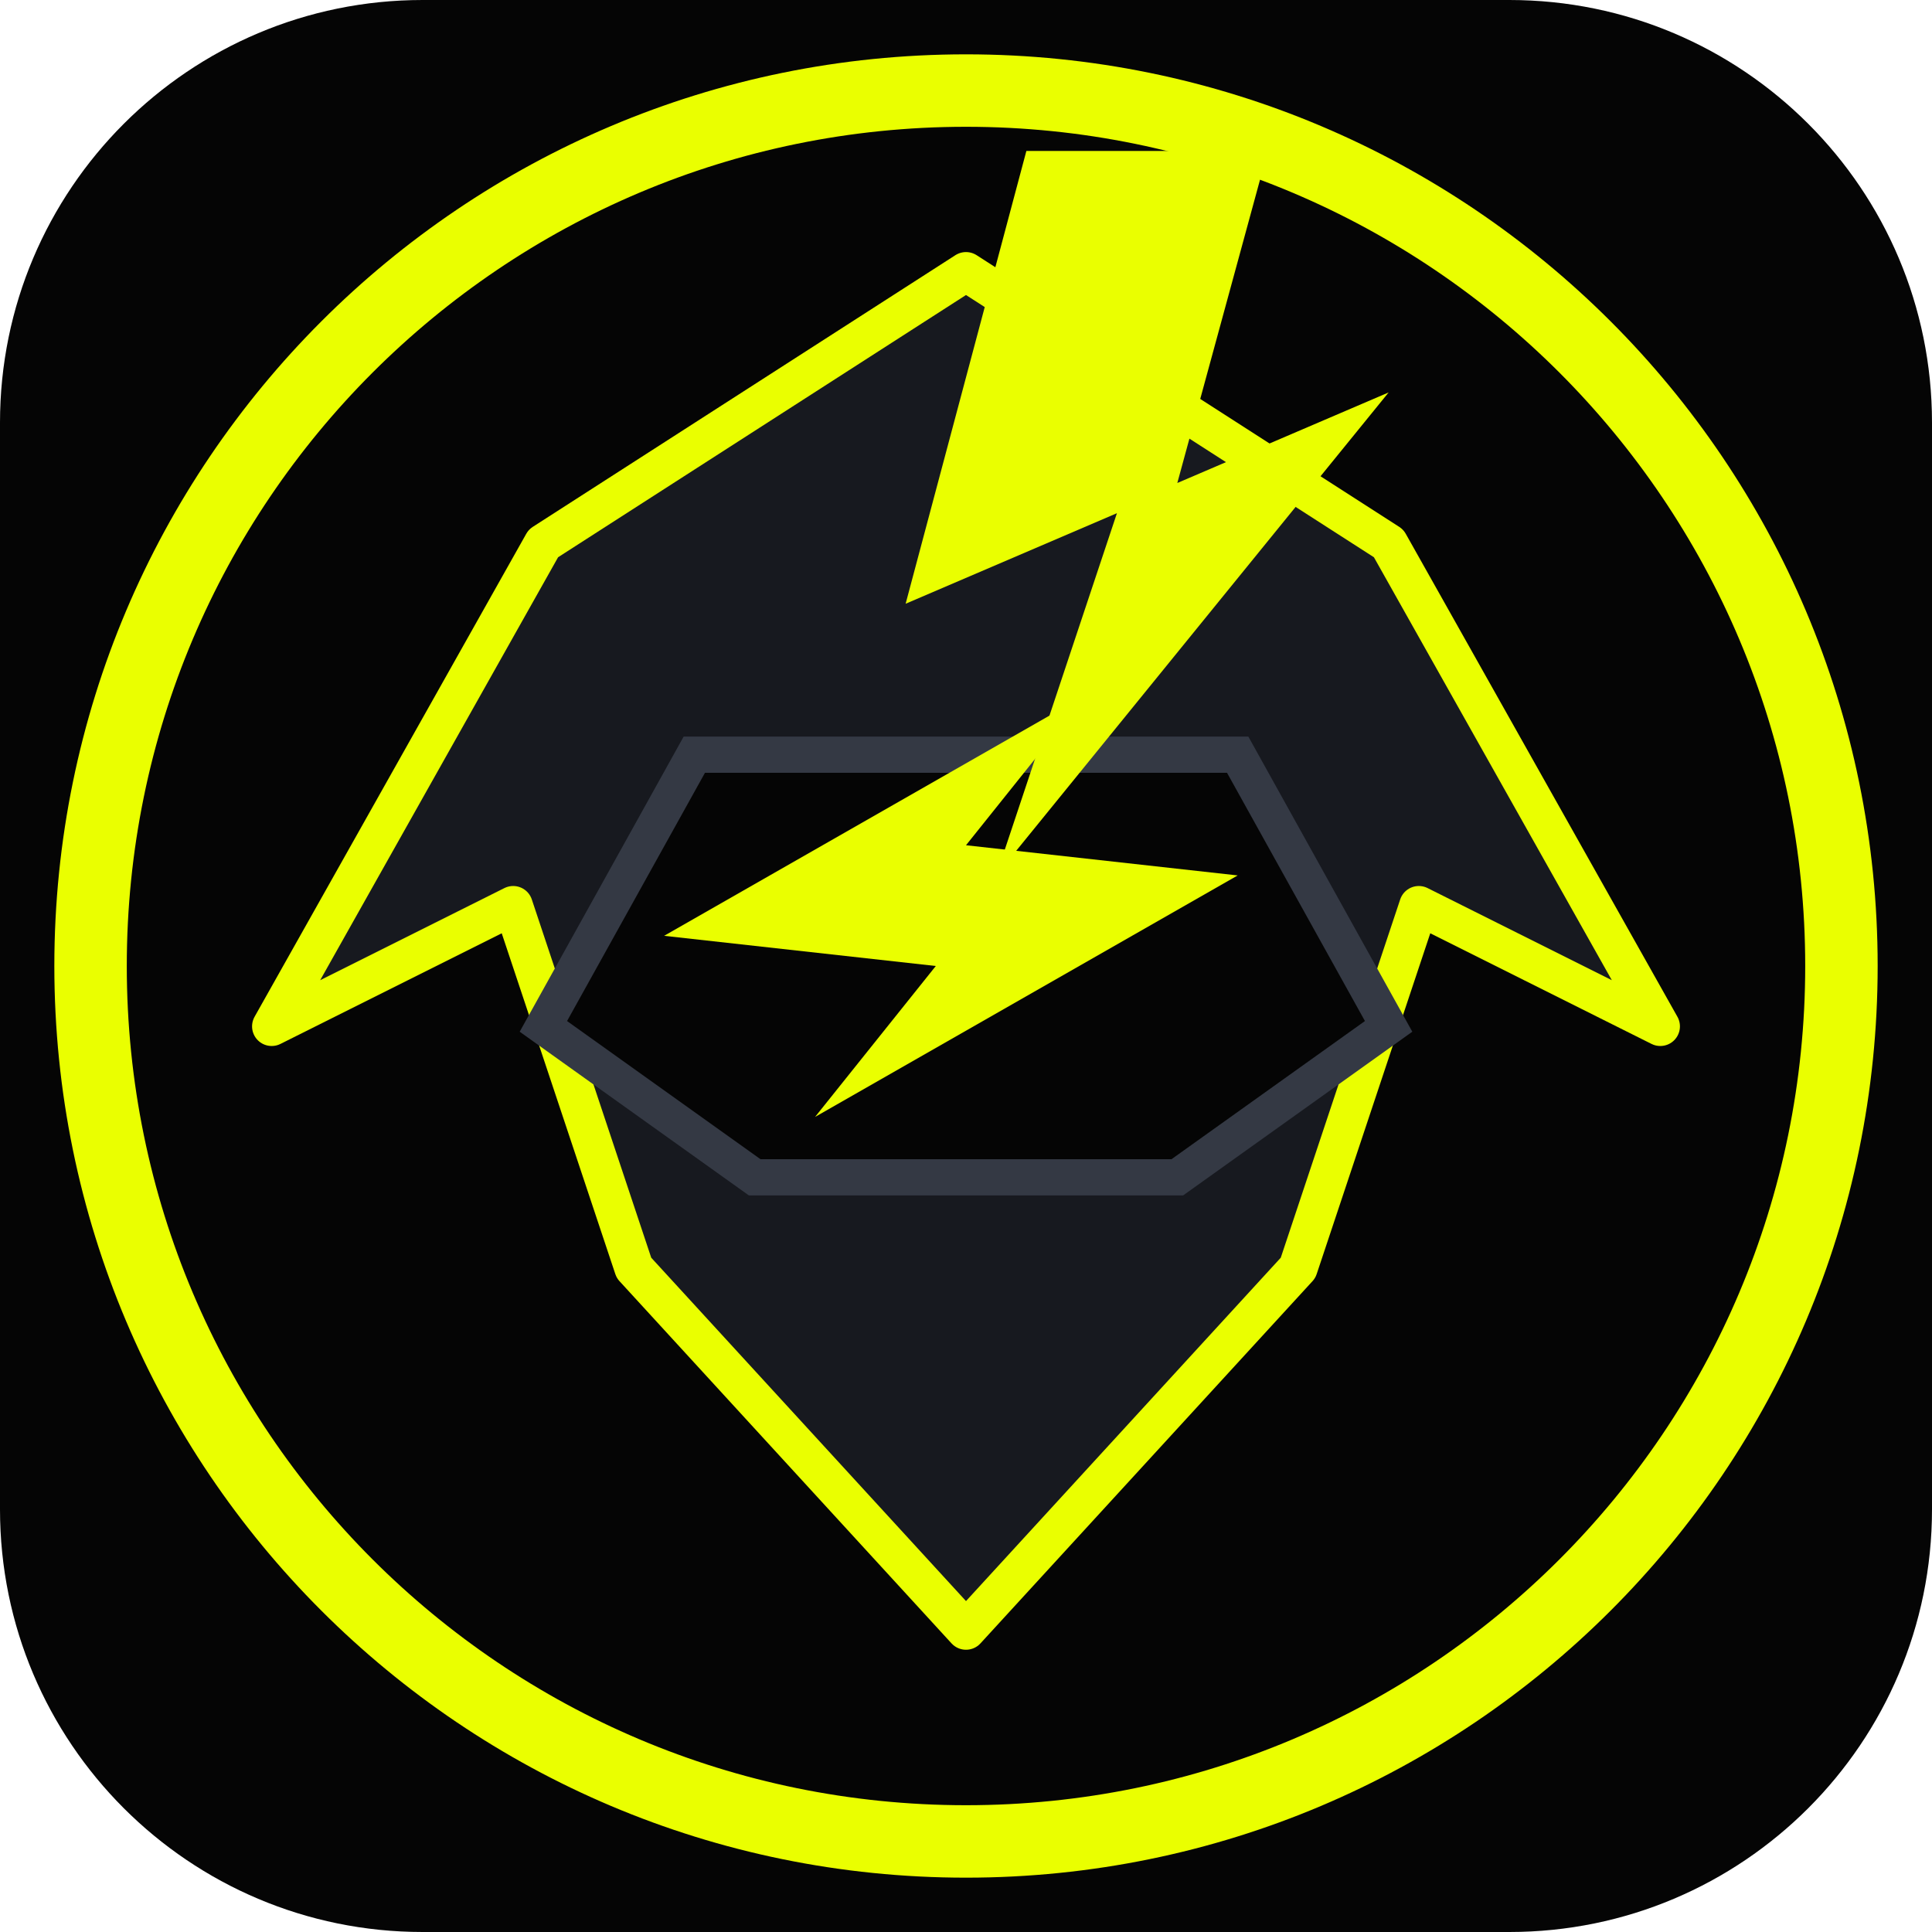
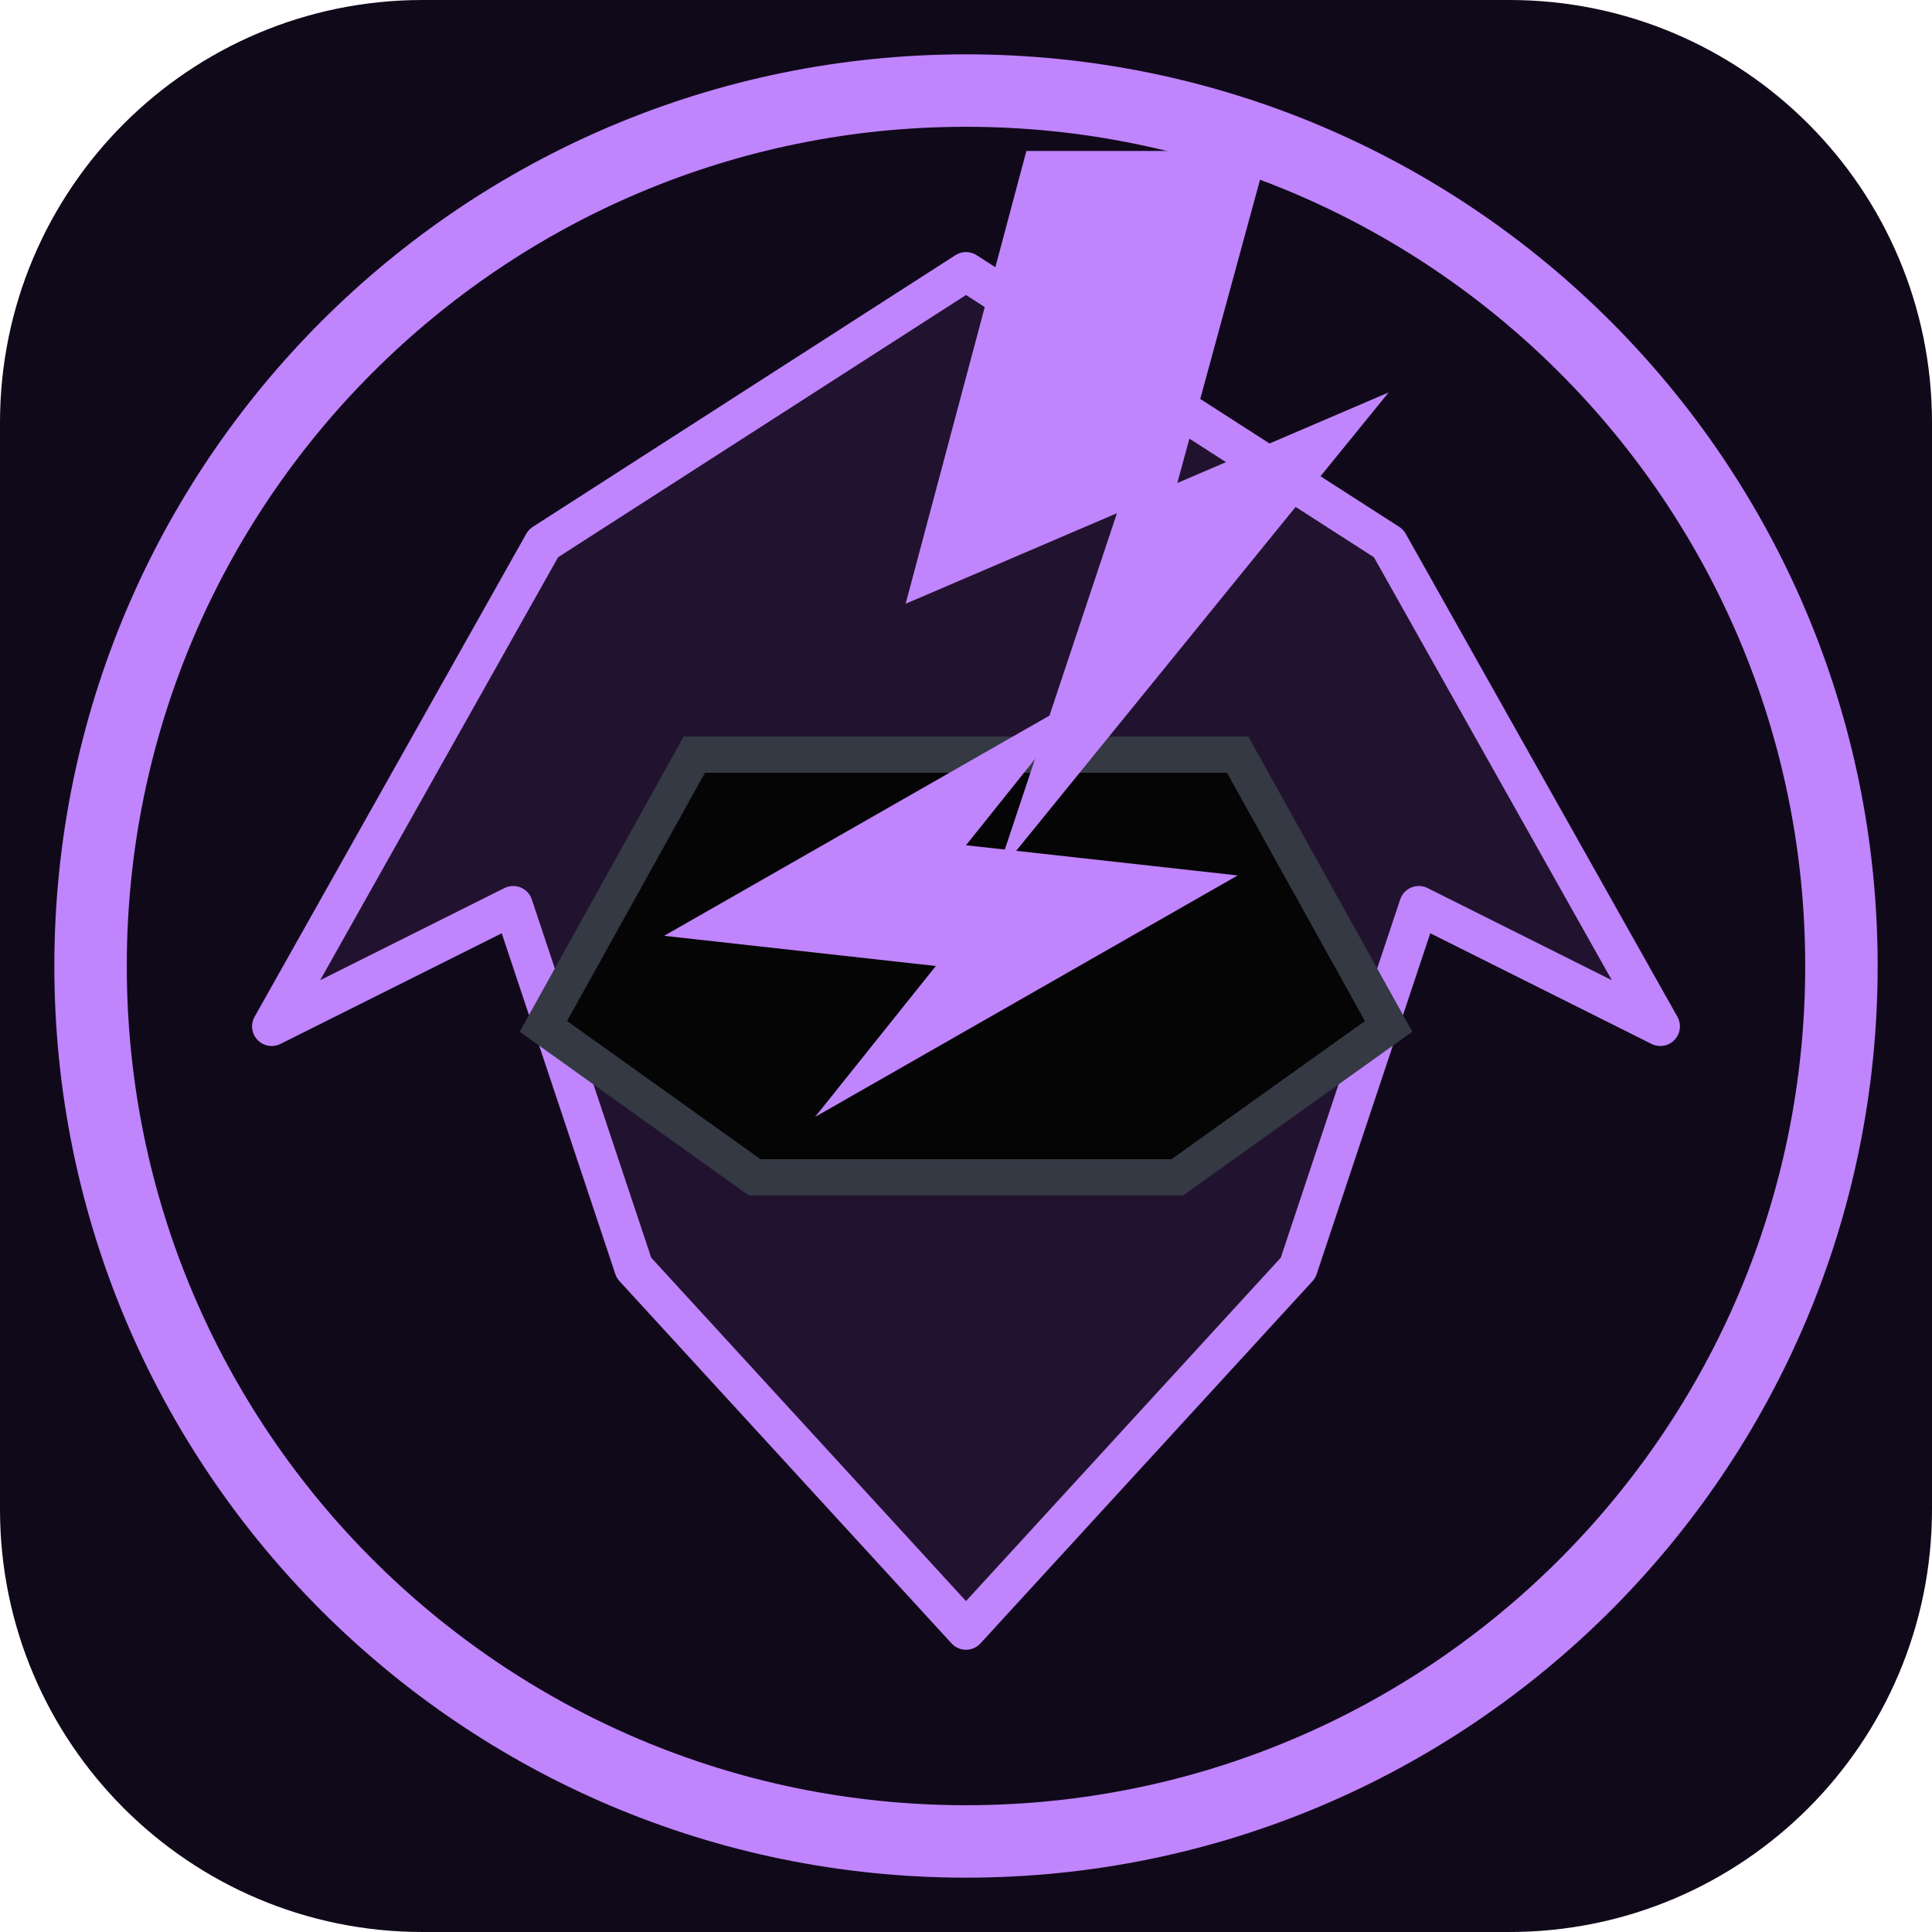
<svg xmlns="http://www.w3.org/2000/svg" viewBox="0 0 64 64">
-   <rect width="64" height="64" rx="14" fill="#050505" />
-   <circle cx="32" cy="32" r="29" fill="none" stroke="#eaff00" stroke-width="2.4" />
-   <path d="M9 34 18 18 32 9 46 18 55 34 47 30 43 42 32 54 21 42 17 30Z" fill="#17191f" stroke="#eaff00" stroke-width="1.3" stroke-linejoin="round" />
+   <rect width="64" height="64" rx="14" fill="#10091a" />
+   <circle cx="32" cy="32" r="29" fill="none" stroke="#c084fc" stroke-width="2.4" />
+   <path d="M9 34 18 18 32 9 46 18 55 34 47 30 43 42 32 54 21 42 17 30Z" fill="#21132f" stroke="#c084fc" stroke-width="1.3" stroke-linejoin="round" />
  <path d="M18 34 23 25 41 25 46 34 39 39 25 39Z" fill="#050505" stroke="#343944" stroke-width="1.2" />
-   <path d="M22 31 31 32 27 37 41 29 32 28 36 23Z" fill="#eaff00" />
-   <path d="M34 5 30 20 37 17 33 29 46 13 39 16 42 5Z" fill="#eaff00" />
+   <path d="M22 31 31 32 27 37 41 29 32 28 36 23Z" fill="#c084fc" />
+   <path d="M34 5 30 20 37 17 33 29 46 13 39 16 42 5Z" fill="#c084fc" />
</svg>
